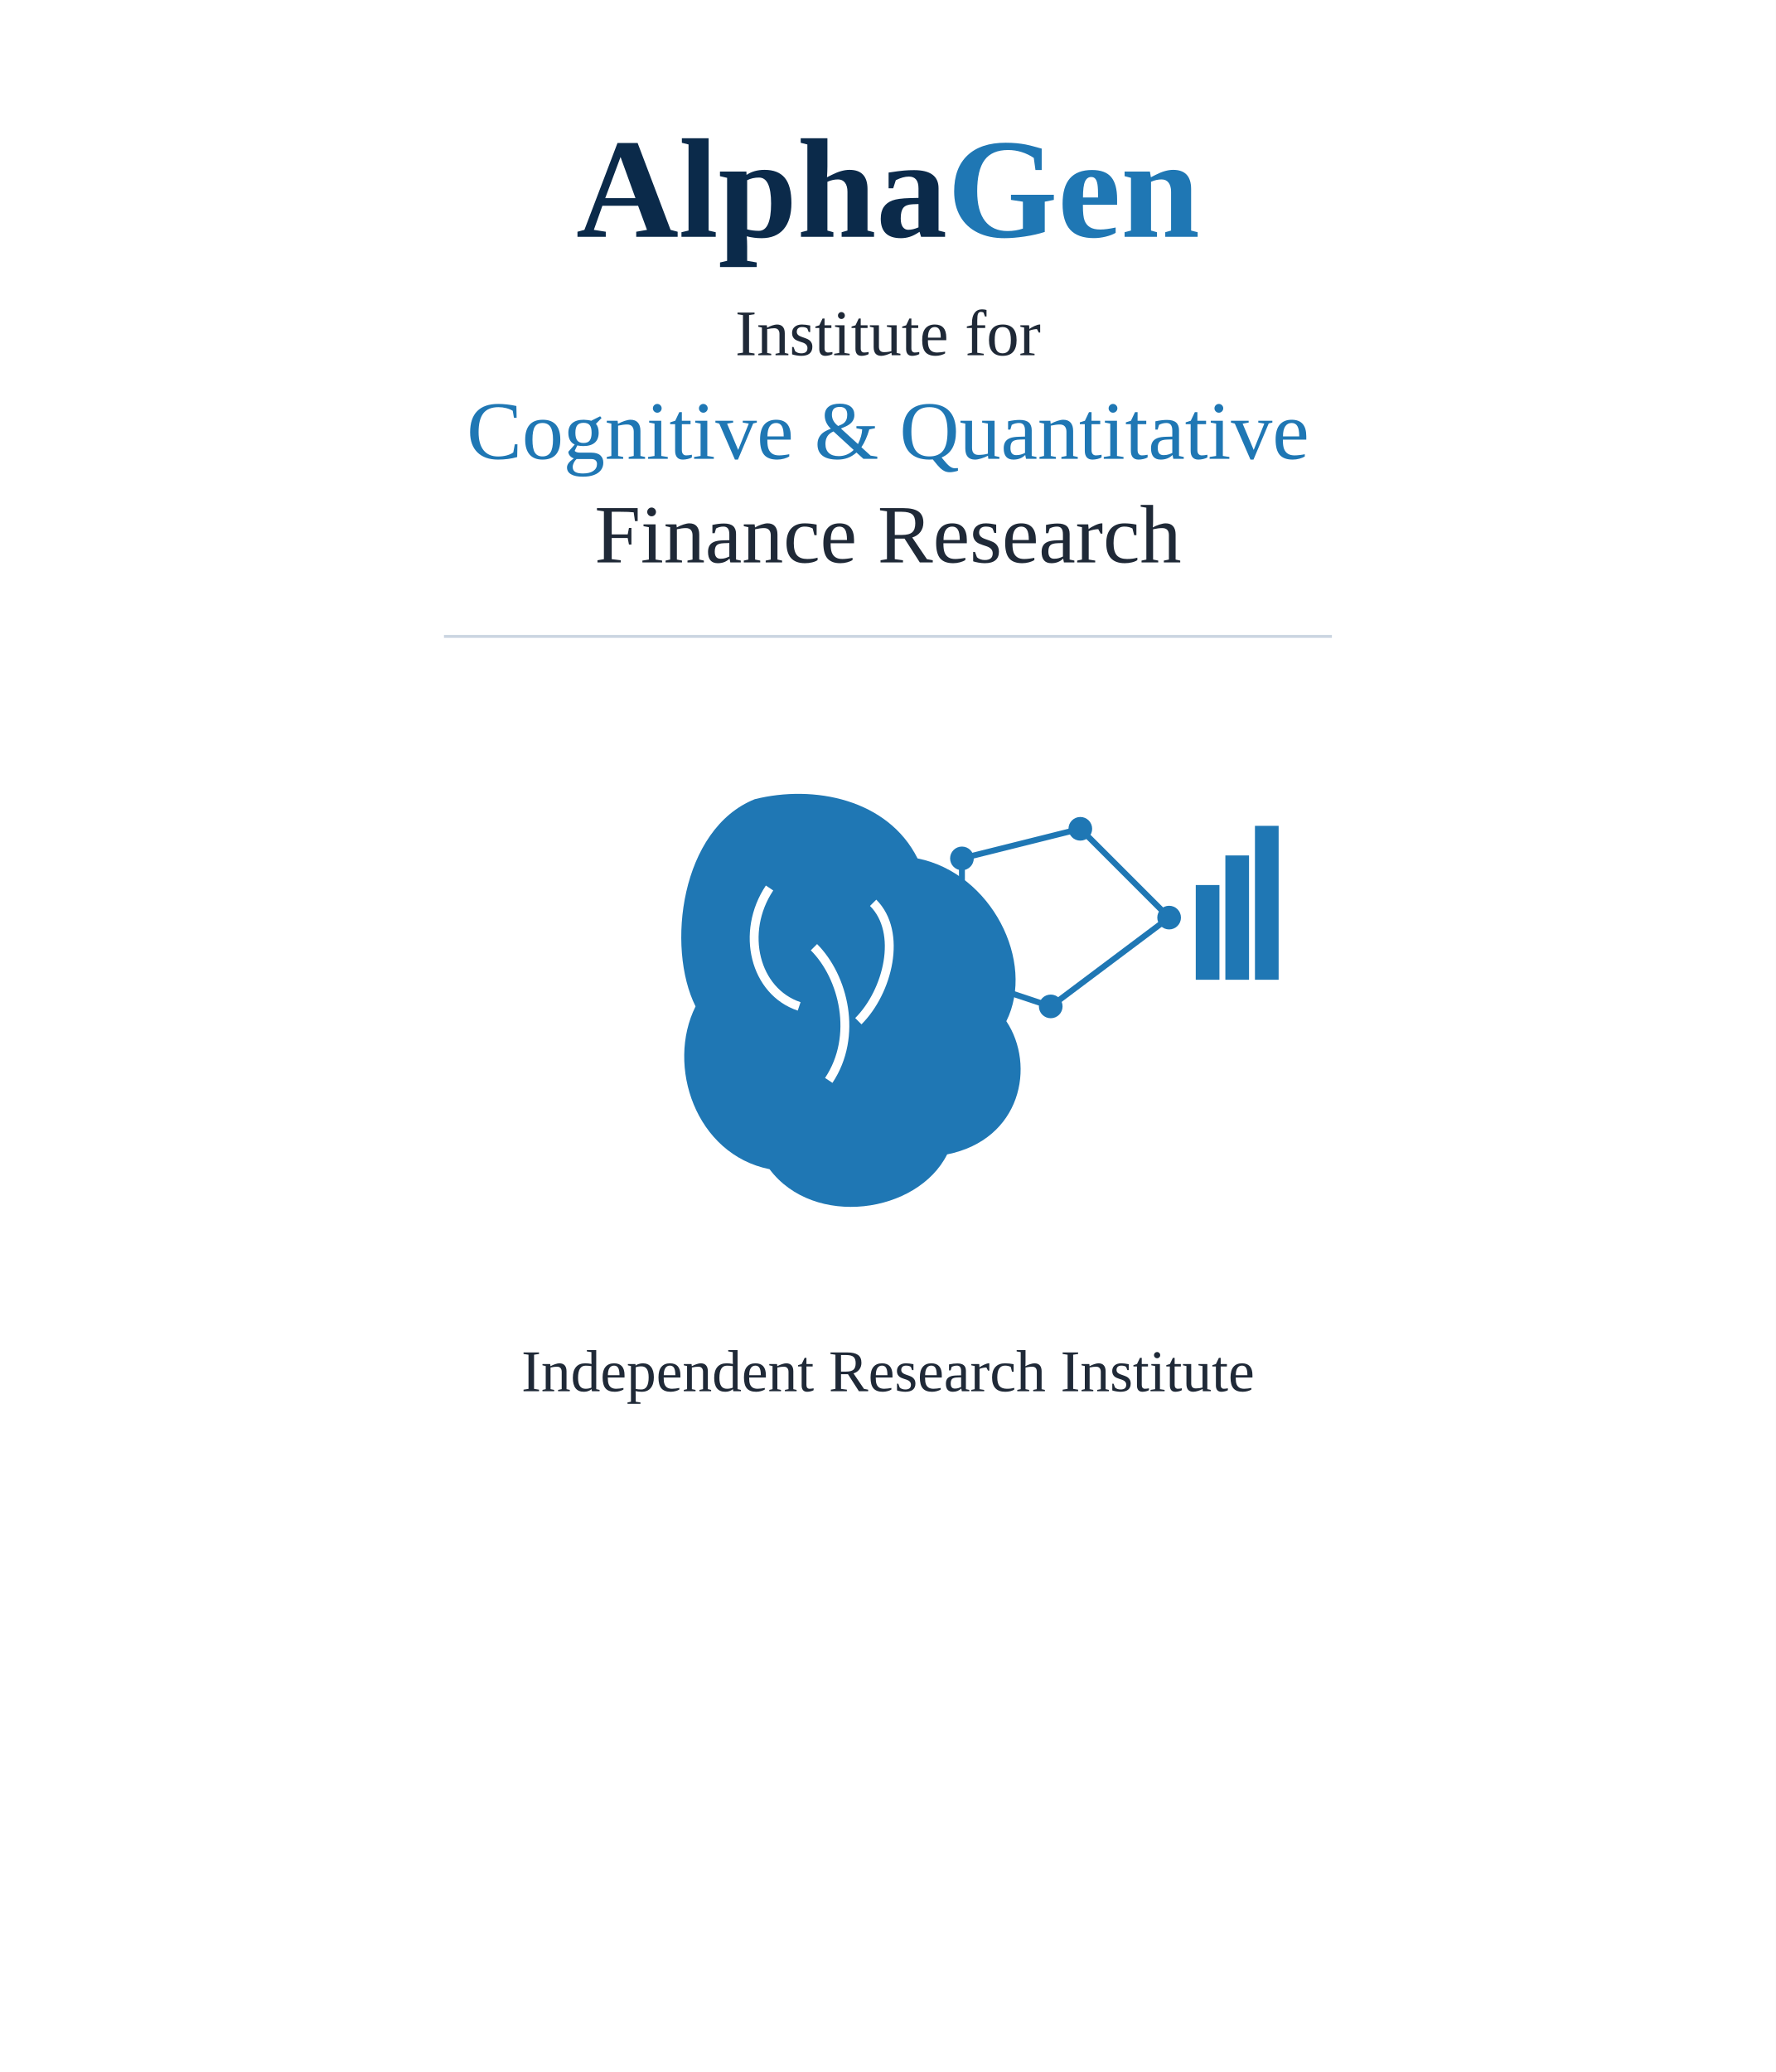
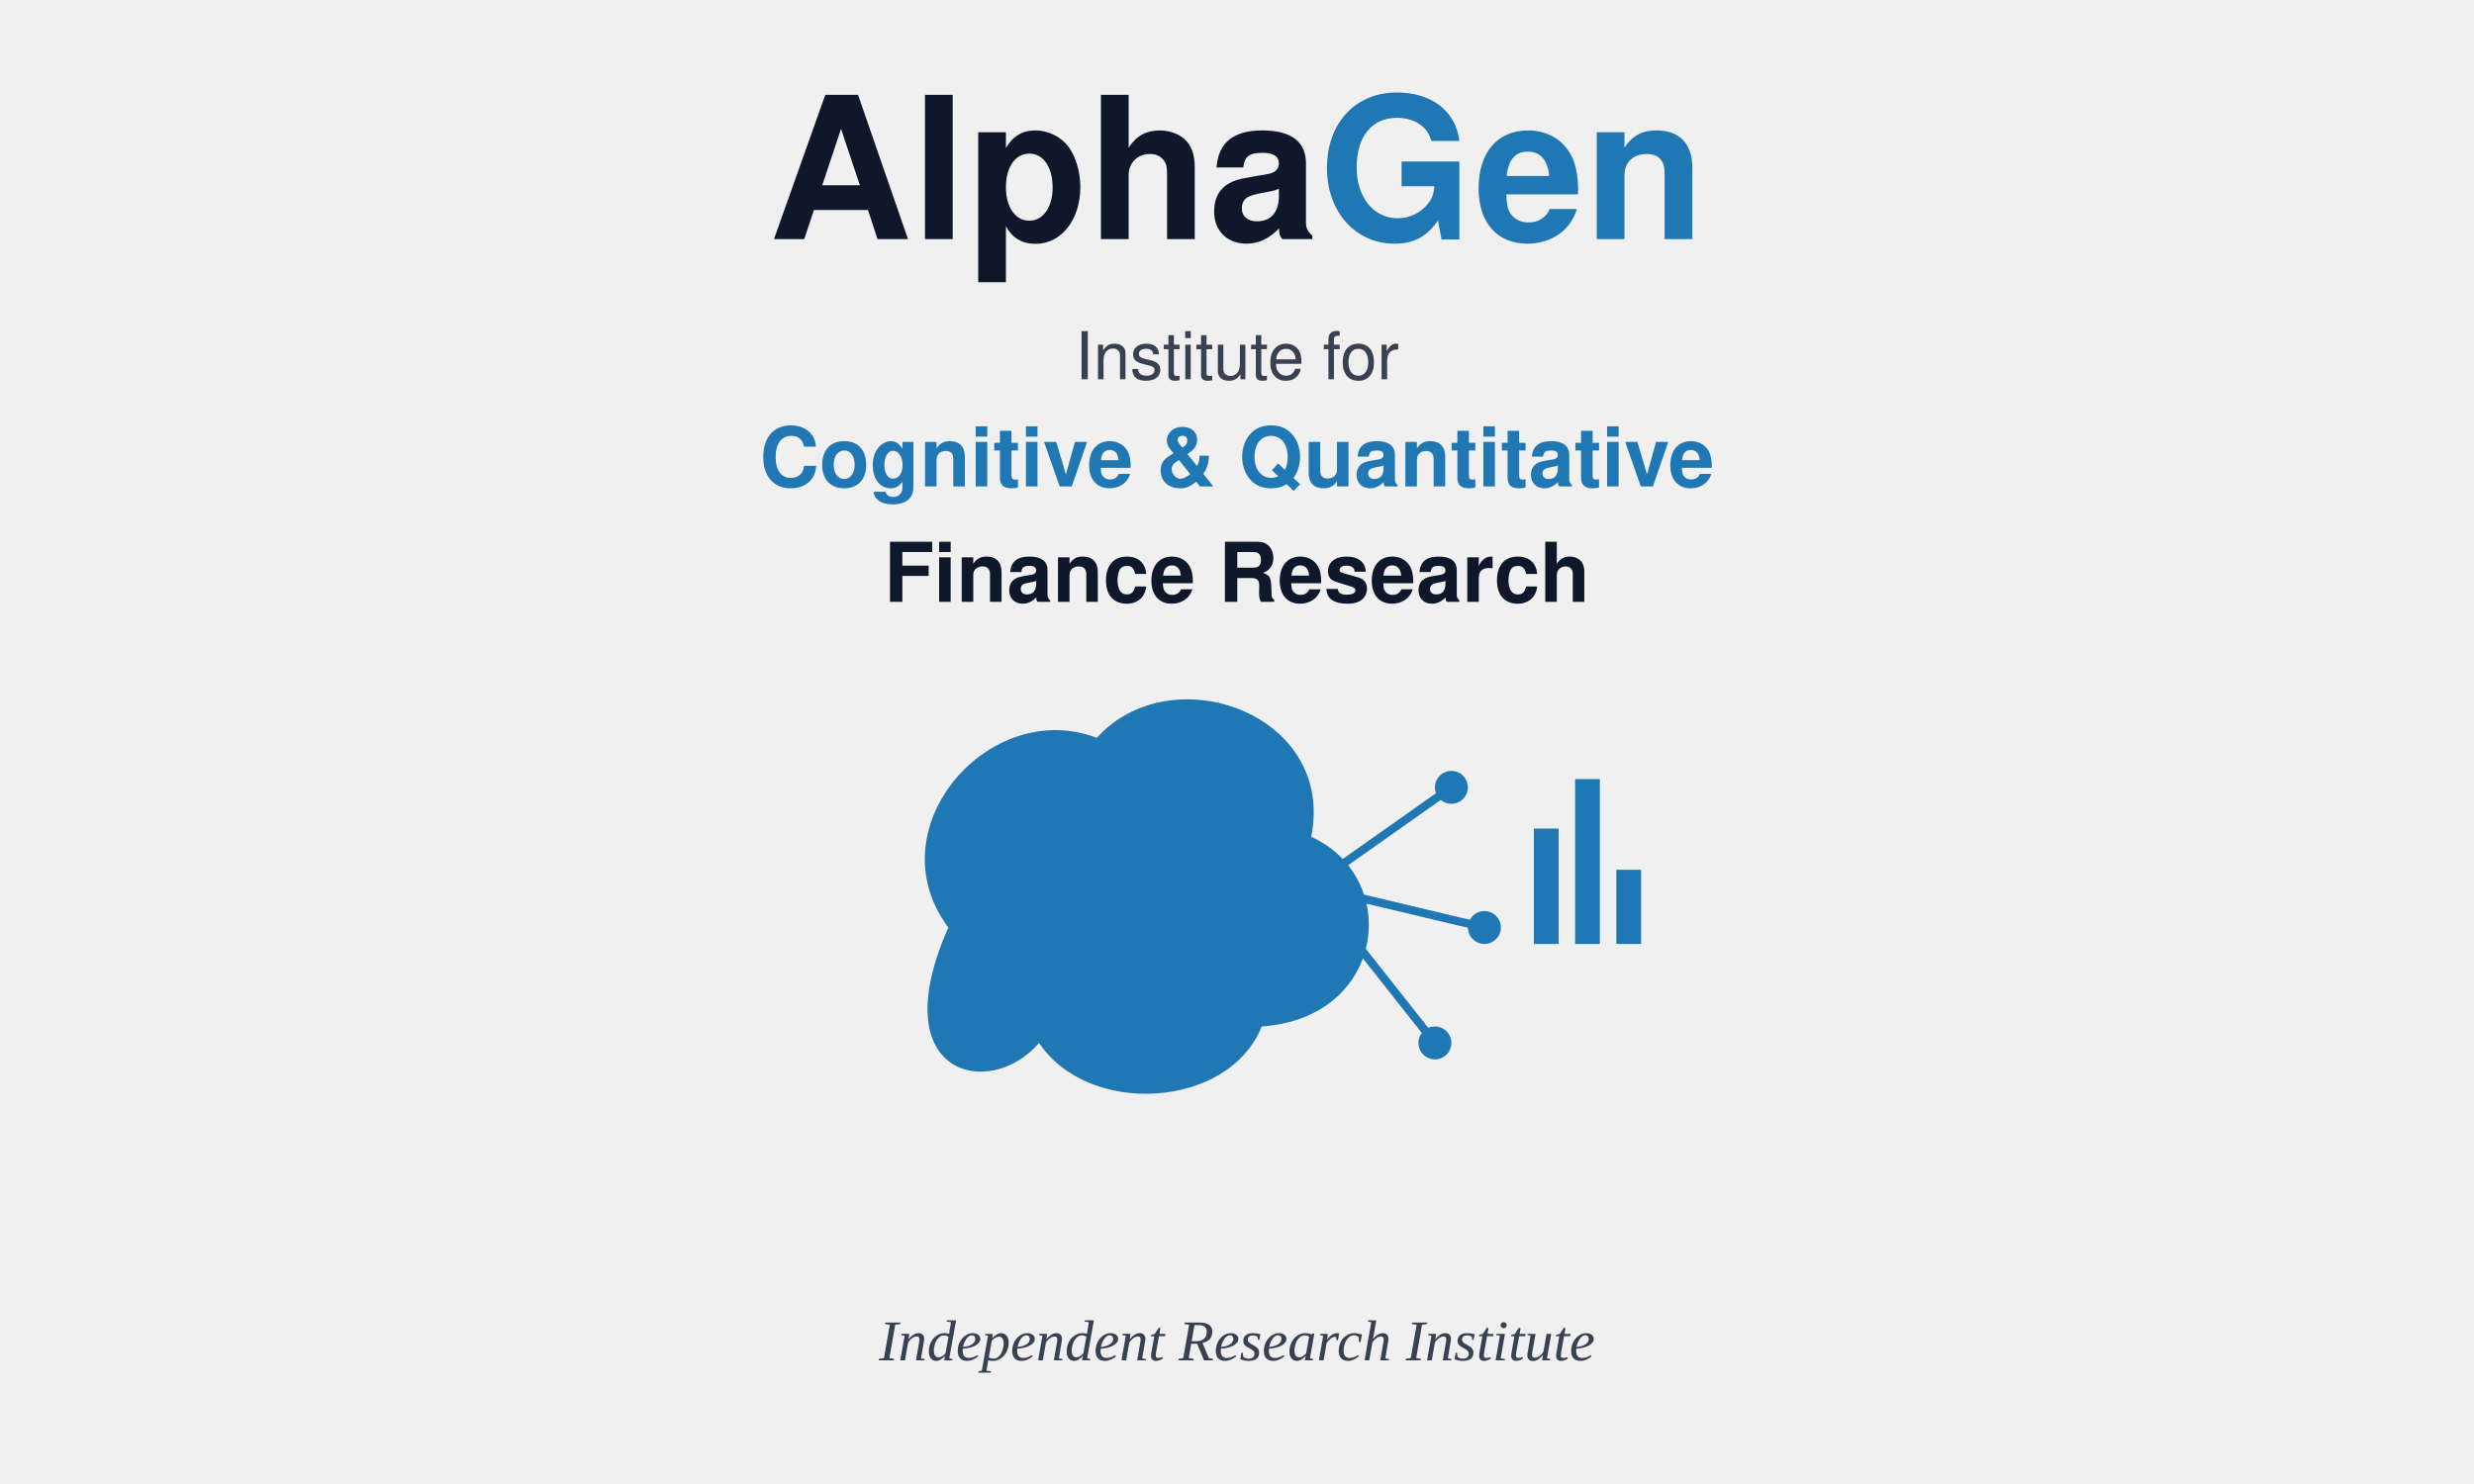
- <svg xmlns="http://www.w3.org/2000/svg" width="1200" height="1400" viewBox="0 0 1200 1400" aria-label="AlphaGen Institute for Cognitive and Quantitative Finance Research">
-   <rect width="100%" height="100%" fill="white" />
-   <text x="600" y="160" text-anchor="middle" font-family="Georgia, 'Times New Roman', serif" font-size="96" font-weight="700" fill="#0b2a4a">
+ <svg xmlns="http://www.w3.org/2000/svg" viewBox="0 0 600 360" width="600" height="360" role="img" aria-label="AlphaGen Institute for Cognitive and Quantitative Finance Research">
+   <text x="300" y="58" text-anchor="middle" font-family="Segoe UI, Helvetica, Arial, sans-serif" font-size="48" font-weight="700" fill="#0f172a">
    Alpha<tspan fill="#1f77b4">Gen</tspan>
  </text>
-   <text x="600" y="240" text-anchor="middle" font-family="Georgia, 'Times New Roman', serif" font-size="44" fill="#1f2937">
+   <text x="300" y="92" text-anchor="middle" font-family="Segoe UI, Helvetica, Arial, sans-serif" font-size="16" fill="#374151">
    Institute for
  </text>
-   <text x="600" y="310" text-anchor="middle" font-family="Georgia, 'Times New Roman', serif" font-size="56" fill="#1f77b4">
+   <text x="300" y="118" text-anchor="middle" font-family="Segoe UI, Helvetica, Arial, sans-serif" font-size="20" font-weight="600" fill="#1f77b4">
    Cognitive &amp; Quantitative
  </text>
-   <text x="600" y="380" text-anchor="middle" font-family="Georgia, 'Times New Roman', serif" font-size="56" fill="#1f2937">
+   <text x="300" y="146" text-anchor="middle" font-family="Segoe UI, Helvetica, Arial, sans-serif" font-size="20" font-weight="600" fill="#0f172a">
    Finance Research
  </text>
-   <line x1="300" y1="430" x2="900" y2="430" stroke="#cbd5e1" stroke-width="2" />
-   <g transform="translate(430,520)">
-     <path d="       M80,20       C30,40 20,120 40,160       C20,200 40,260 90,270       C120,310 190,300 210,260       C260,250 270,200 250,170       C270,130 240,70 190,60       C170,20 120,10 80,20 Z" fill="#1f77b4" />
-     <path d="       M90,80 C70,110 80,150 110,160       M120,120 C140,140 150,180 130,210       M160,90 C180,110 170,150 150,170" stroke="white" stroke-width="6" fill="none" />
+   <g transform="translate(300 235)">
+     <path d="M-70,-10              c-18,-24 10,-56 36,-46              c18,-20 58,-6 52,24              c22,10 18,44 -12,46              c-8,20 -42,22 -54,4              c-12,14 -38,8 -22,-28z" fill="#1f77b4" />
+     <g stroke="#1f77b4" stroke-width="2" fill="none">
+       <line x1="18" y1="-20" x2="52" y2="-44" />
+       <line x1="18" y1="-20" x2="60" y2="-10" />
+       <line x1="18" y1="-20" x2="48" y2="18" />
+       <circle cx="18" cy="-20" r="3" fill="#1f77b4" />
+       <circle cx="52" cy="-44" r="3" fill="#1f77b4" />
+       <circle cx="60" cy="-10" r="3" fill="#1f77b4" />
+       <circle cx="48" cy="18" r="3" fill="#1f77b4" />
+     </g>
+     <rect x="72" y="-34" width="6" height="28" fill="#1f77b4" />
+     <rect x="82" y="-46" width="6" height="40" fill="#1f77b4" />
+     <rect x="92" y="-24" width="6" height="18" fill="#1f77b4" />
  </g>
-   <g transform="translate(610,520)" stroke="#1f77b4" stroke-width="4" fill="none">
-     <circle cx="40" cy="60" r="6" fill="#1f77b4" />
-     <circle cx="120" cy="40" r="6" fill="#1f77b4" />
-     <circle cx="180" cy="100" r="6" fill="#1f77b4" />
-     <circle cx="100" cy="160" r="6" fill="#1f77b4" />
-     <circle cx="40" cy="140" r="6" fill="#1f77b4" />
-     <line x1="40" y1="60" x2="120" y2="40" />
-     <line x1="120" y1="40" x2="180" y2="100" />
-     <line x1="180" y1="100" x2="100" y2="160" />
-     <line x1="100" y1="160" x2="40" y2="140" />
-     <line x1="40" y1="140" x2="40" y2="60" />
-     <rect x="200" y="80" width="12" height="60" fill="#1f77b4" />
-     <rect x="220" y="60" width="12" height="80" fill="#1f77b4" />
-     <rect x="240" y="40" width="12" height="100" fill="#1f77b4" />
-   </g>
-   <text x="600" y="940" text-anchor="middle" font-family="Georgia, 'Times New Roman', serif" font-size="40" fill="#1f2937">
+   <text x="300" y="330" text-anchor="middle" font-family="Georgia, 'Times New Roman', serif" font-size="14" font-style="italic" fill="#374151">
    Independent Research Institute
  </text>
</svg>
